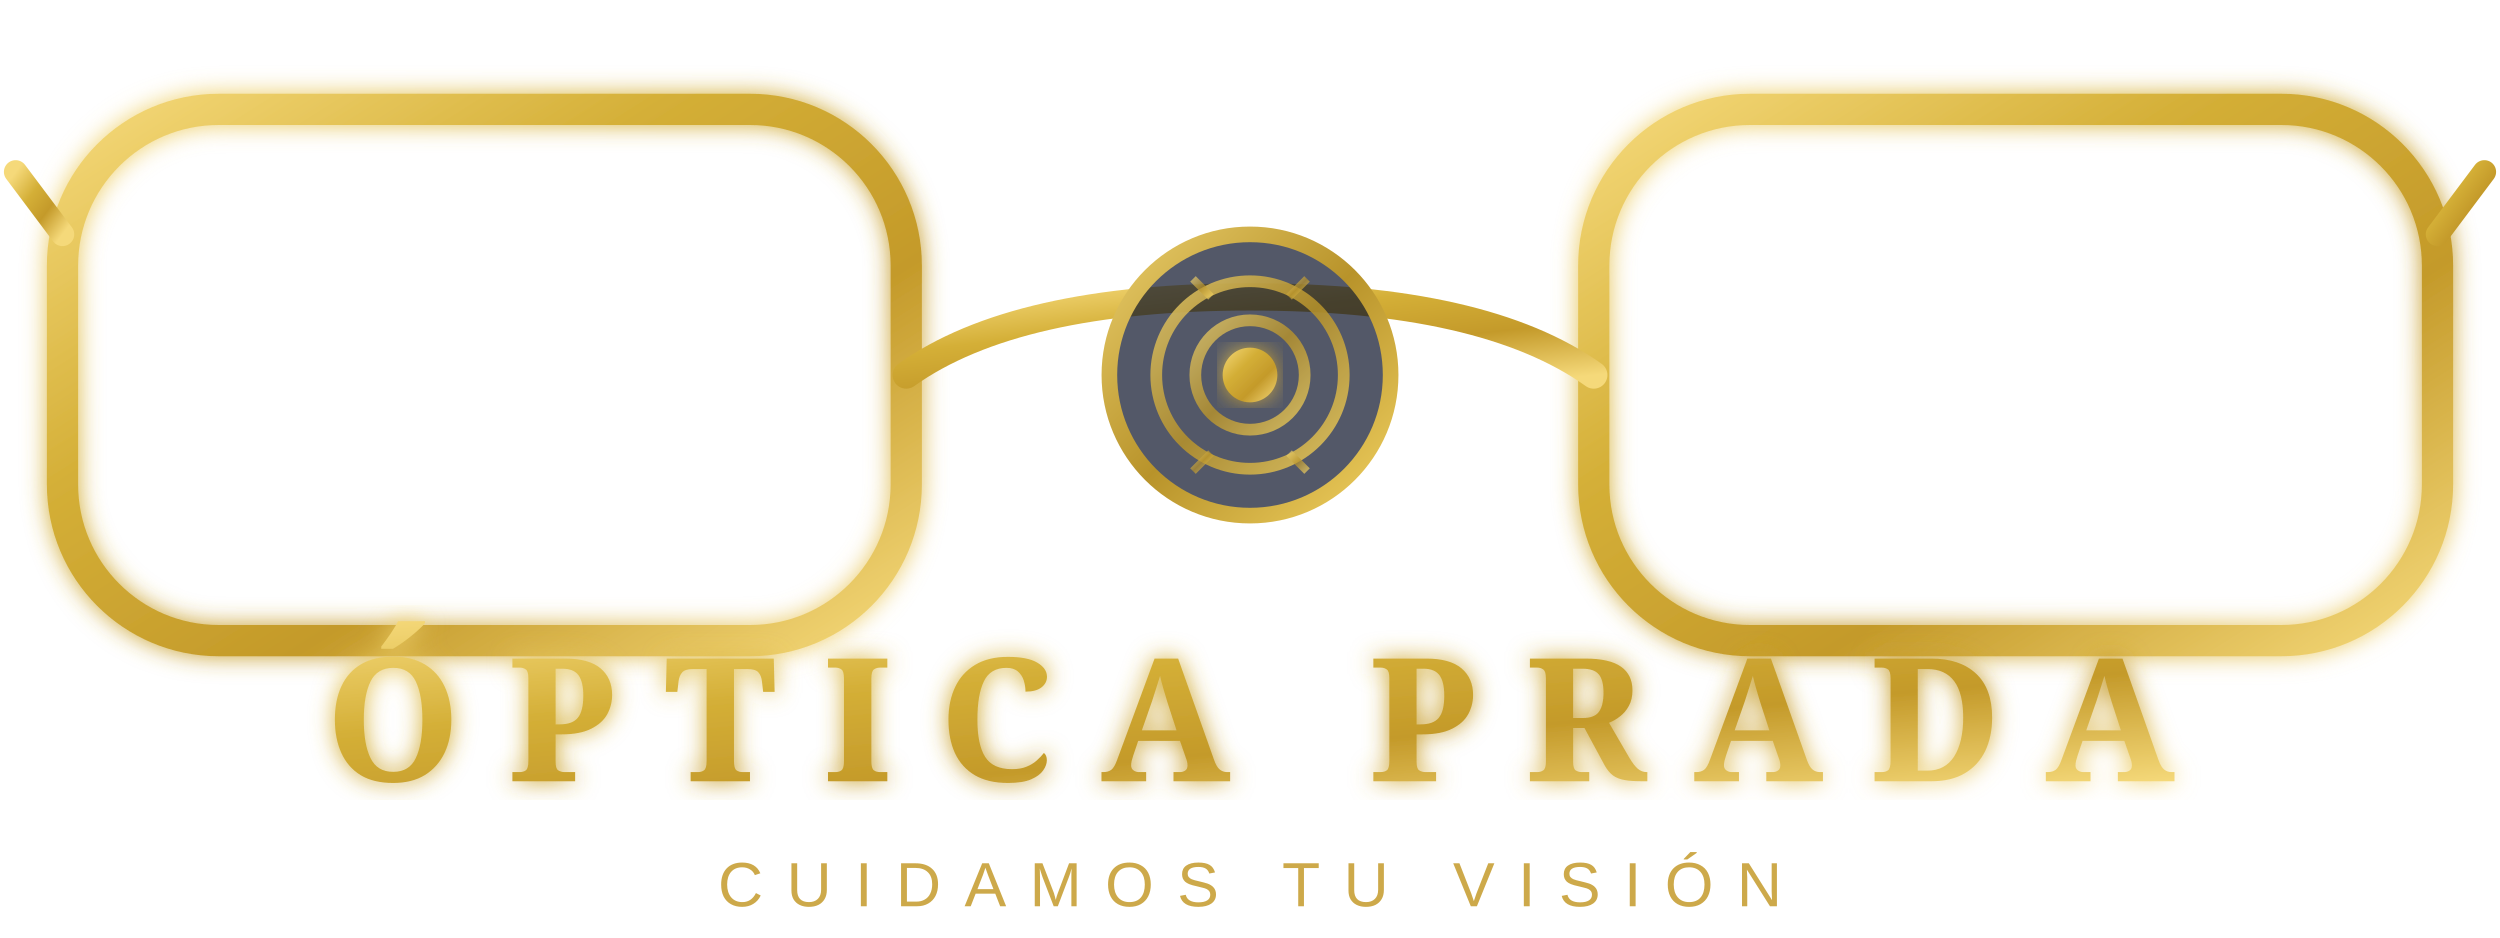
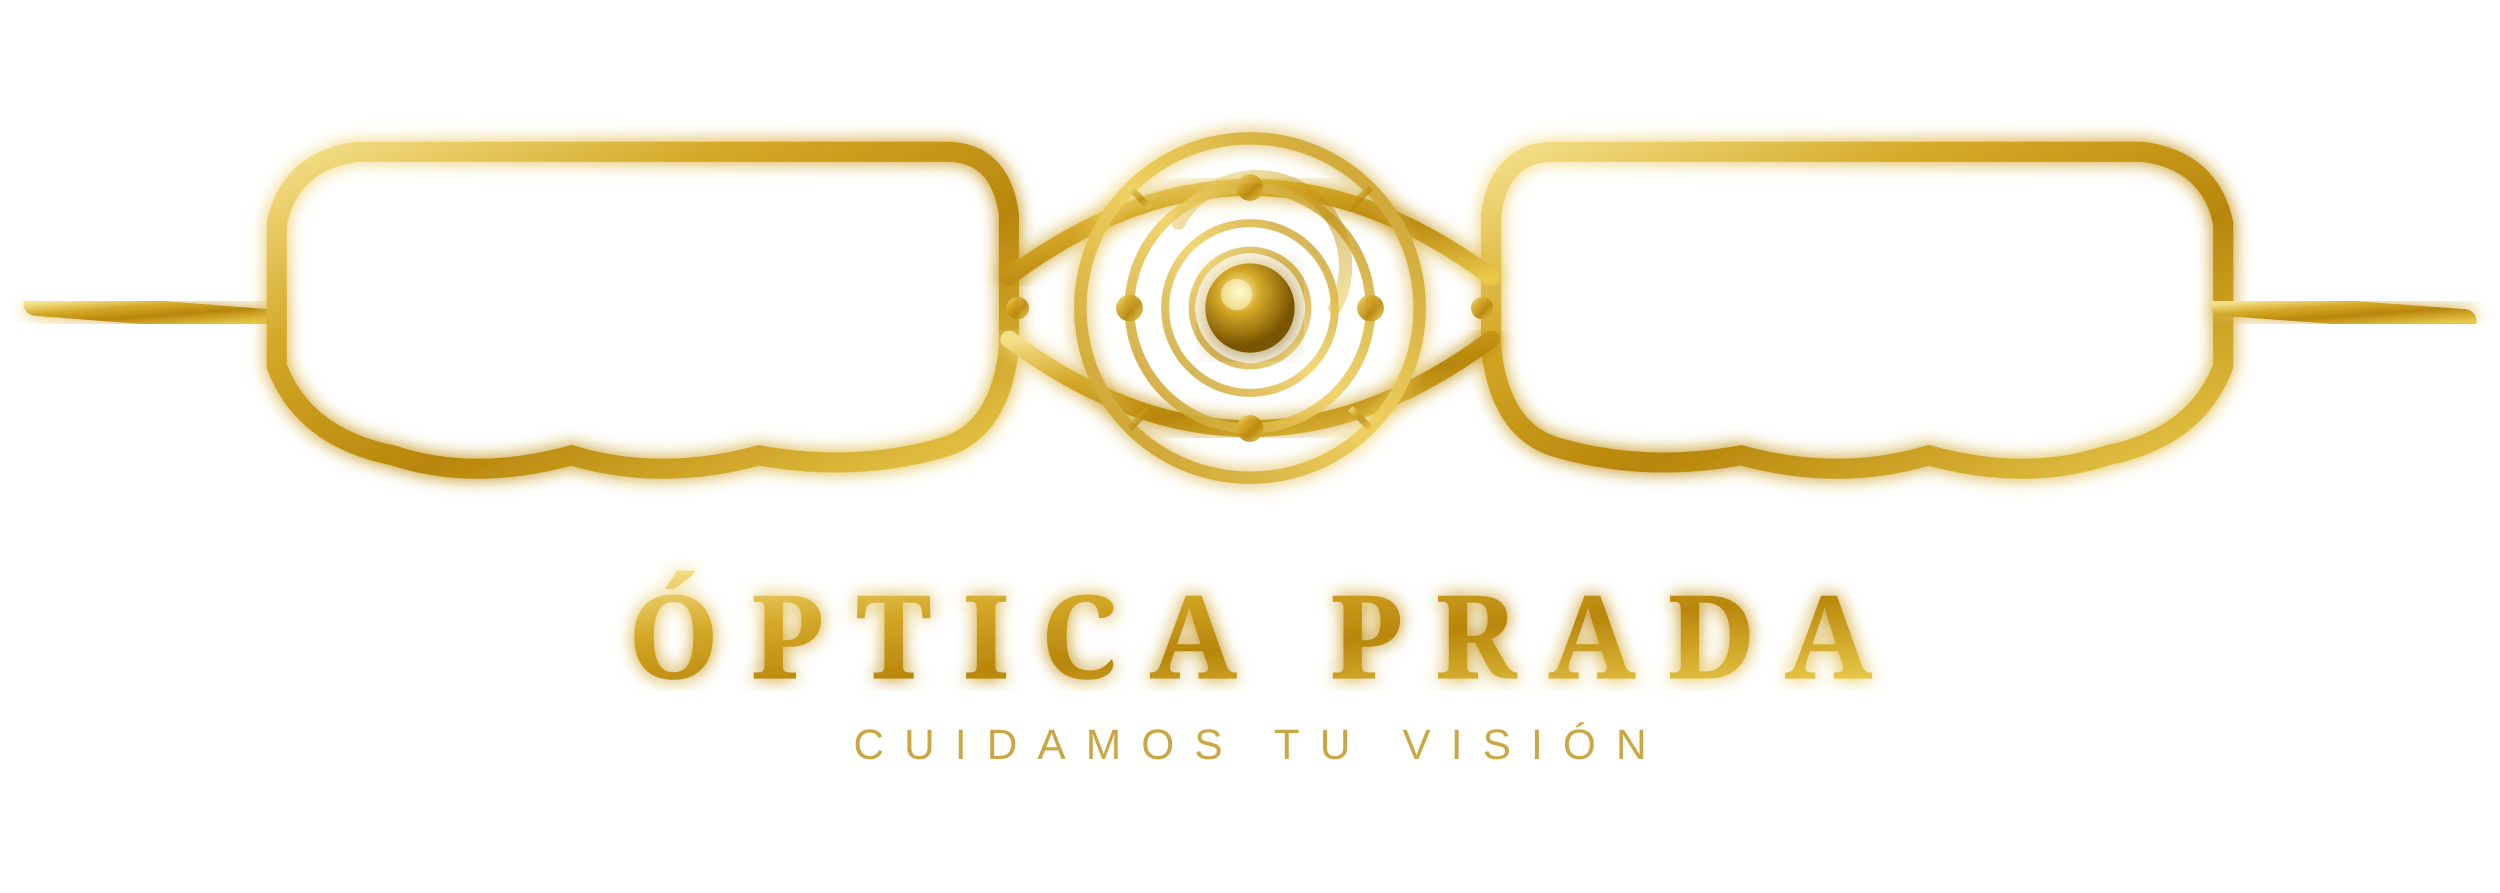
- <svg xmlns="http://www.w3.org/2000/svg" viewBox="0 0 320 120" fill="none">
+ <svg xmlns="http://www.w3.org/2000/svg" viewBox="0 0 560 200" fill="none">
  <defs>
-     <linearGradient id="goldGrad" x1="0%" y1="0%" x2="100%" y2="100%">
-       <stop offset="0%" stop-color="#f5d97a" />
-       <stop offset="35%" stop-color="#d4af37" />
-       <stop offset="65%" stop-color="#c49a2a" />
-       <stop offset="100%" stop-color="#f5d97a" />
+     <linearGradient id="g1" x1="0%" y1="0%" x2="100%" y2="100%">
+       <stop offset="0%" stop-color="#f5e08a" />
+       <stop offset="30%" stop-color="#d4a827" />
+       <stop offset="60%" stop-color="#b8860b" />
+       <stop offset="100%" stop-color="#e8c84a" />
    </linearGradient>
-     <linearGradient id="goldGrad2" x1="0%" y1="0%" x2="100%" y2="100%">
-       <stop offset="0%" stop-color="#e8cc6a" />
-       <stop offset="50%" stop-color="#b8932a" />
-       <stop offset="100%" stop-color="#f0d060" />
+     <linearGradient id="g2" x1="0%" y1="100%" x2="100%" y2="0%">
+       <stop offset="0%" stop-color="#c49a2a" />
+       <stop offset="50%" stop-color="#f0d060" />
+       <stop offset="100%" stop-color="#c49a2a" />
    </linearGradient>
+     <radialGradient id="sphere" cx="38%" cy="32%" r="60%">
+       <stop offset="0%" stop-color="#fff8c0" />
+       <stop offset="40%" stop-color="#d4a827" />
+       <stop offset="100%" stop-color="#7a5500" />
+     </radialGradient>
    <filter id="glow">
-       <feGaussianBlur stdDeviation="1.5" result="blur" />
+       <feGaussianBlur stdDeviation="2" result="blur" />
+       <feComposite in="SourceGraphic" in2="blur" operator="over" />
+     </filter>
+     <filter id="glow2">
+       <feGaussianBlur stdDeviation="3.5" result="blur" />
      <feComposite in="SourceGraphic" in2="blur" operator="over" />
    </filter>
  </defs>
-   <rect x="8" y="14" width="108" height="68" rx="20" ry="20" stroke="url(#goldGrad)" stroke-width="4" fill="none" filter="url(#glow)" />
-   <rect x="204" y="14" width="108" height="68" rx="20" ry="20" stroke="url(#goldGrad)" stroke-width="4" fill="none" filter="url(#glow)" />
-   <path d="M116 48 Q130 38 160 38 Q190 38 204 48" stroke="url(#goldGrad)" stroke-width="3.5" fill="none" stroke-linecap="round" />
-   <line x1="8" y1="30" x2="2" y2="22" stroke="url(#goldGrad)" stroke-width="3" stroke-linecap="round" />
-   <line x1="312" y1="30" x2="318" y2="22" stroke="url(#goldGrad)" stroke-width="3" stroke-linecap="round" />
-   <circle cx="160" cy="48" r="18" stroke="url(#goldGrad2)" stroke-width="2" fill="rgba(10,18,40,0.7)" />
-   <circle cx="160" cy="48" r="12" stroke="url(#goldGrad2)" stroke-width="1.5" fill="none" opacity="0.85" />
-   <circle cx="160" cy="48" r="7" stroke="url(#goldGrad2)" stroke-width="1.5" fill="none" opacity="0.8" />
-   <circle cx="160" cy="48" r="3.5" fill="url(#goldGrad)" filter="url(#glow)" />
-   <line x1="160" y1="30" x2="160" y2="36" stroke="url(#goldGrad2)" stroke-width="1.2" opacity="0.9" />
-   <line x1="160" y1="60" x2="160" y2="66" stroke="url(#goldGrad2)" stroke-width="1.2" opacity="0.9" />
-   <line x1="142" y1="48" x2="148" y2="48" stroke="url(#goldGrad2)" stroke-width="1.2" opacity="0.9" />
-   <line x1="172" y1="48" x2="178" y2="48" stroke="url(#goldGrad2)" stroke-width="1.2" opacity="0.9" />
-   <line x1="152.7" y1="35.7" x2="155.0" y2="38.0" stroke="url(#goldGrad2)" stroke-width="1" opacity="0.7" />
-   <line x1="167.3" y1="35.7" x2="165.0" y2="38.0" stroke="url(#goldGrad2)" stroke-width="1" opacity="0.7" />
-   <line x1="152.7" y1="60.3" x2="155.0" y2="58.0" stroke="url(#goldGrad2)" stroke-width="1" opacity="0.7" />
-   <line x1="167.3" y1="60.3" x2="165.0" y2="58.0" stroke="url(#goldGrad2)" stroke-width="1" opacity="0.7" />
-   <text x="160" y="100" text-anchor="middle" font-family="Georgia, 'Playfair Display', serif" font-size="22" font-weight="700" letter-spacing="6" fill="url(#goldGrad)" filter="url(#glow)">ÓPTICA PRADA</text>
-   <text x="160" y="116" text-anchor="middle" font-family="Arial, sans-serif" font-size="8" font-weight="400" letter-spacing="3" fill="#c49a2a" opacity="0.85">CUIDAMOS TU VISIÓN</text>
+   <path d="M 8 68 L 60 72" stroke="url(#g1)" stroke-width="5.5" stroke-linecap="round" filter="url(#glow)" />
+   <path d="M 62 50 Q 65 36 80 34 L 212 34 Q 224 34 226 48 L 226 78            Q 224 96 212 100 Q 192 106 170 102 Q 148 108 128 102            Q 106 108 88 102 Q 68 98 62 82 Z" stroke="url(#g1)" stroke-width="4.5" fill="none" filter="url(#glow)" />
+   <path d="M 498 50 Q 495 36 480 34 L 348 34 Q 336 34 334 48 L 334 78            Q 336 96 348 100 Q 368 106 390 102 Q 412 108 432 102            Q 454 108 472 102 Q 492 98 498 82 Z" stroke="url(#g1)" stroke-width="4.5" fill="none" filter="url(#glow)" />
+   <path d="M 498 68 L 552 72" stroke="url(#g1)" stroke-width="5.5" stroke-linecap="round" filter="url(#glow)" />
+   <path d="M 226 62 Q 280 22 334 62" stroke="url(#g1)" stroke-width="3.8" fill="none" stroke-linecap="round" filter="url(#glow)" />
+   <path d="M 226 76 Q 280 116 334 76" stroke="url(#g1)" stroke-width="3.8" fill="none" stroke-linecap="round" filter="url(#glow)" />
+   <circle cx="280" cy="69" r="38" stroke="url(#g2)" stroke-width="2.8" fill="none" filter="url(#glow)" />
+   <line x1="280" y1="31" x2="280" y2="38" stroke="url(#g1)" stroke-width="2" opacity="0.95" />
+   <line x1="280" y1="100" x2="280" y2="107" stroke="url(#g1)" stroke-width="2" opacity="0.95" />
+   <line x1="242" y1="69" x2="249" y2="69" stroke="url(#g1)" stroke-width="2" opacity="0.95" />
+   <line x1="311" y1="69" x2="318" y2="69" stroke="url(#g1)" stroke-width="2" opacity="0.95" />
+   <line x1="253" y1="42" x2="257.5" y2="46.5" stroke="url(#g1)" stroke-width="1.5" opacity="0.75" />
+   <line x1="307" y1="42" x2="302.5" y2="46.5" stroke="url(#g1)" stroke-width="1.5" opacity="0.75" />
+   <line x1="253" y1="96" x2="257.5" y2="91.5" stroke="url(#g1)" stroke-width="1.5" opacity="0.75" />
+   <line x1="307" y1="96" x2="302.5" y2="91.5" stroke="url(#g1)" stroke-width="1.5" opacity="0.75" />
+   <line x1="242" y1="69" x2="228" y2="69" stroke="url(#g2)" stroke-width="1.8" opacity="0.85" />
+   <line x1="318" y1="69" x2="332" y2="69" stroke="url(#g2)" stroke-width="1.8" opacity="0.85" />
+   <circle cx="228" cy="69" r="2.5" fill="url(#g1)" opacity="0.9" />
+   <circle cx="332" cy="69" r="2.5" fill="url(#g1)" opacity="0.9" />
+   <circle cx="280" cy="69" r="27" stroke="url(#g2)" stroke-width="2.2" fill="none" opacity="0.9" />
+   <circle cx="280" cy="42" r="3" fill="url(#g1)" opacity="0.9" />
+   <circle cx="280" cy="96" r="3" fill="url(#g1)" opacity="0.9" />
+   <circle cx="253" cy="69" r="3" fill="url(#g1)" opacity="0.9" />
+   <circle cx="307" cy="69" r="3" fill="url(#g1)" opacity="0.9" />
+   <circle cx="280" cy="69" r="19" stroke="url(#g2)" stroke-width="1.8" fill="none" opacity="0.85" />
+   <circle cx="280" cy="69" r="13" stroke="url(#g2)" stroke-width="1.5" fill="none" opacity="0.8" />
+   <circle cx="280" cy="69" r="8" stroke="url(#g2)" stroke-width="1.2" fill="none" opacity="0.75" />
+   <path d="M 264 50 A 19 19 0 0 1 299 69" stroke="url(#g1)" stroke-width="3" fill="none" stroke-linecap="round" opacity="0.5" />
+   <circle cx="280" cy="69" r="10" fill="url(#sphere)" filter="url(#glow2)" />
+   <circle cx="277" cy="66" r="3.5" fill="rgba(255,255,220,0.5)" />
+   <text x="280" y="152" text-anchor="middle" font-family="Georgia, 'Playfair Display', serif" font-size="26" font-weight="700" letter-spacing="7" fill="url(#g1)" filter="url(#glow)">ÓPTICA PRADA</text>
+   <text x="280" y="170" text-anchor="middle" font-family="Arial, sans-serif" font-size="9.5" font-weight="400" letter-spacing="4.5" fill="#c49a2a" opacity="0.88">CUIDAMOS TU VISIÓN</text>
</svg>
